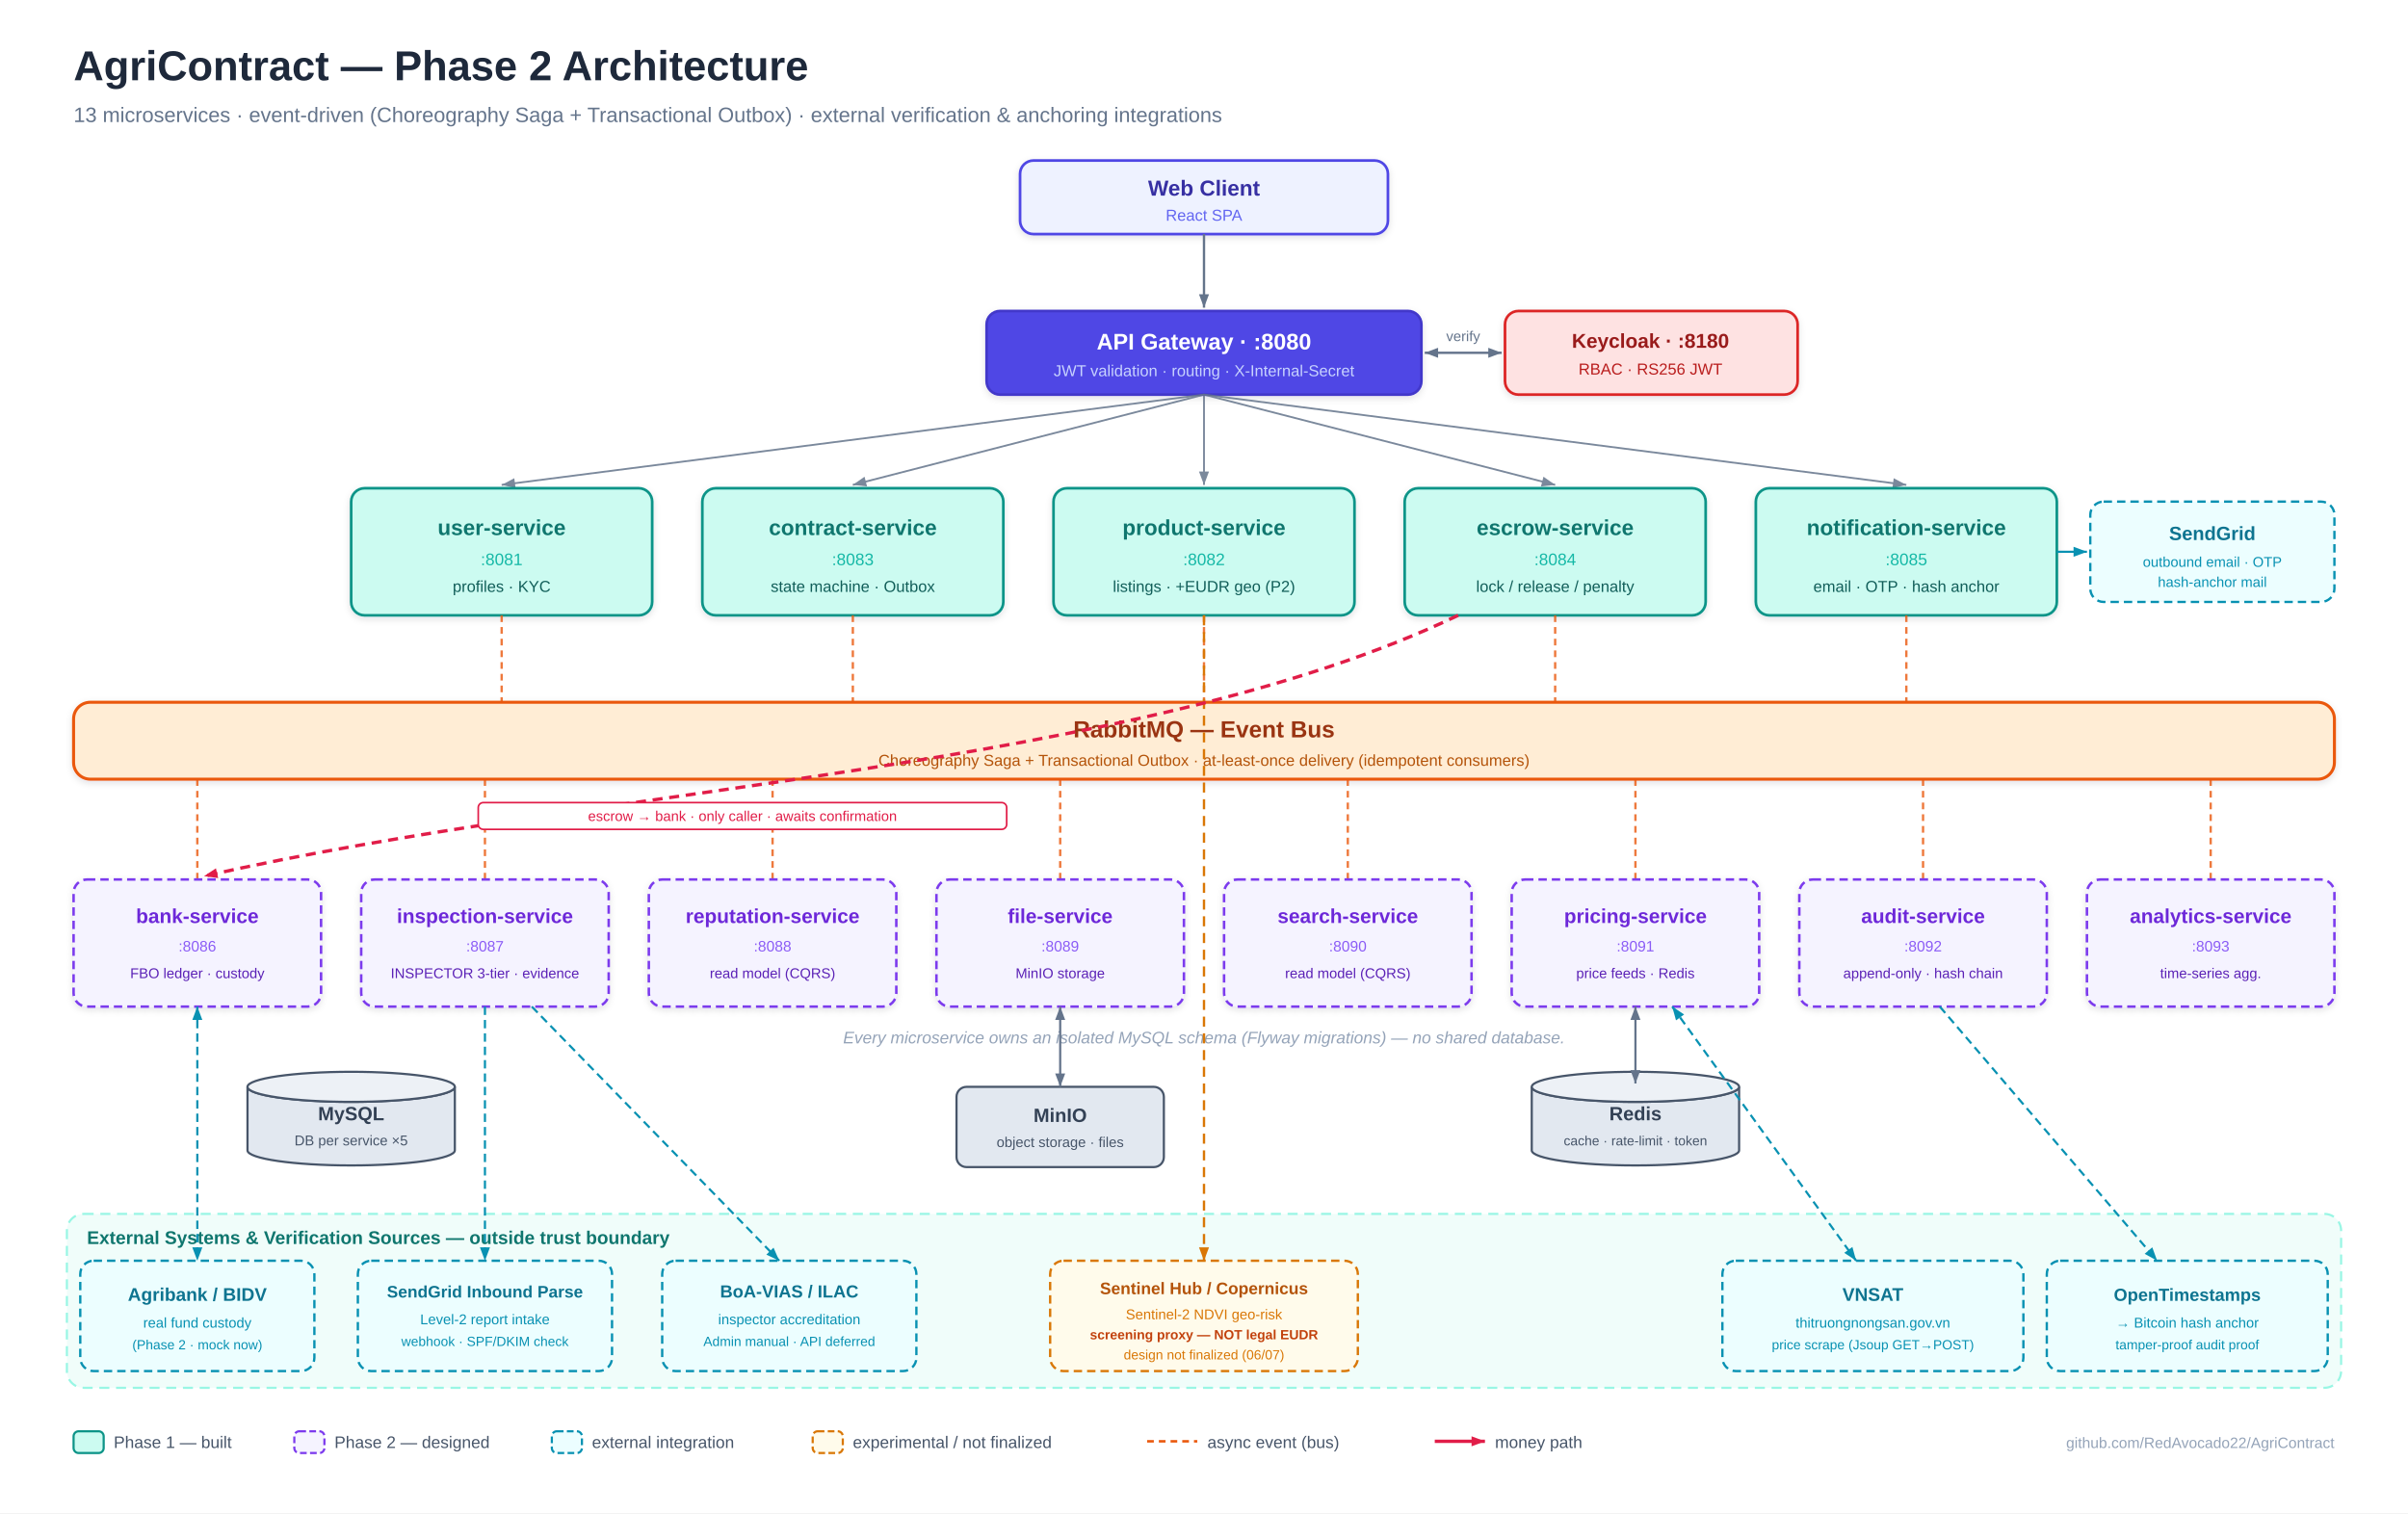
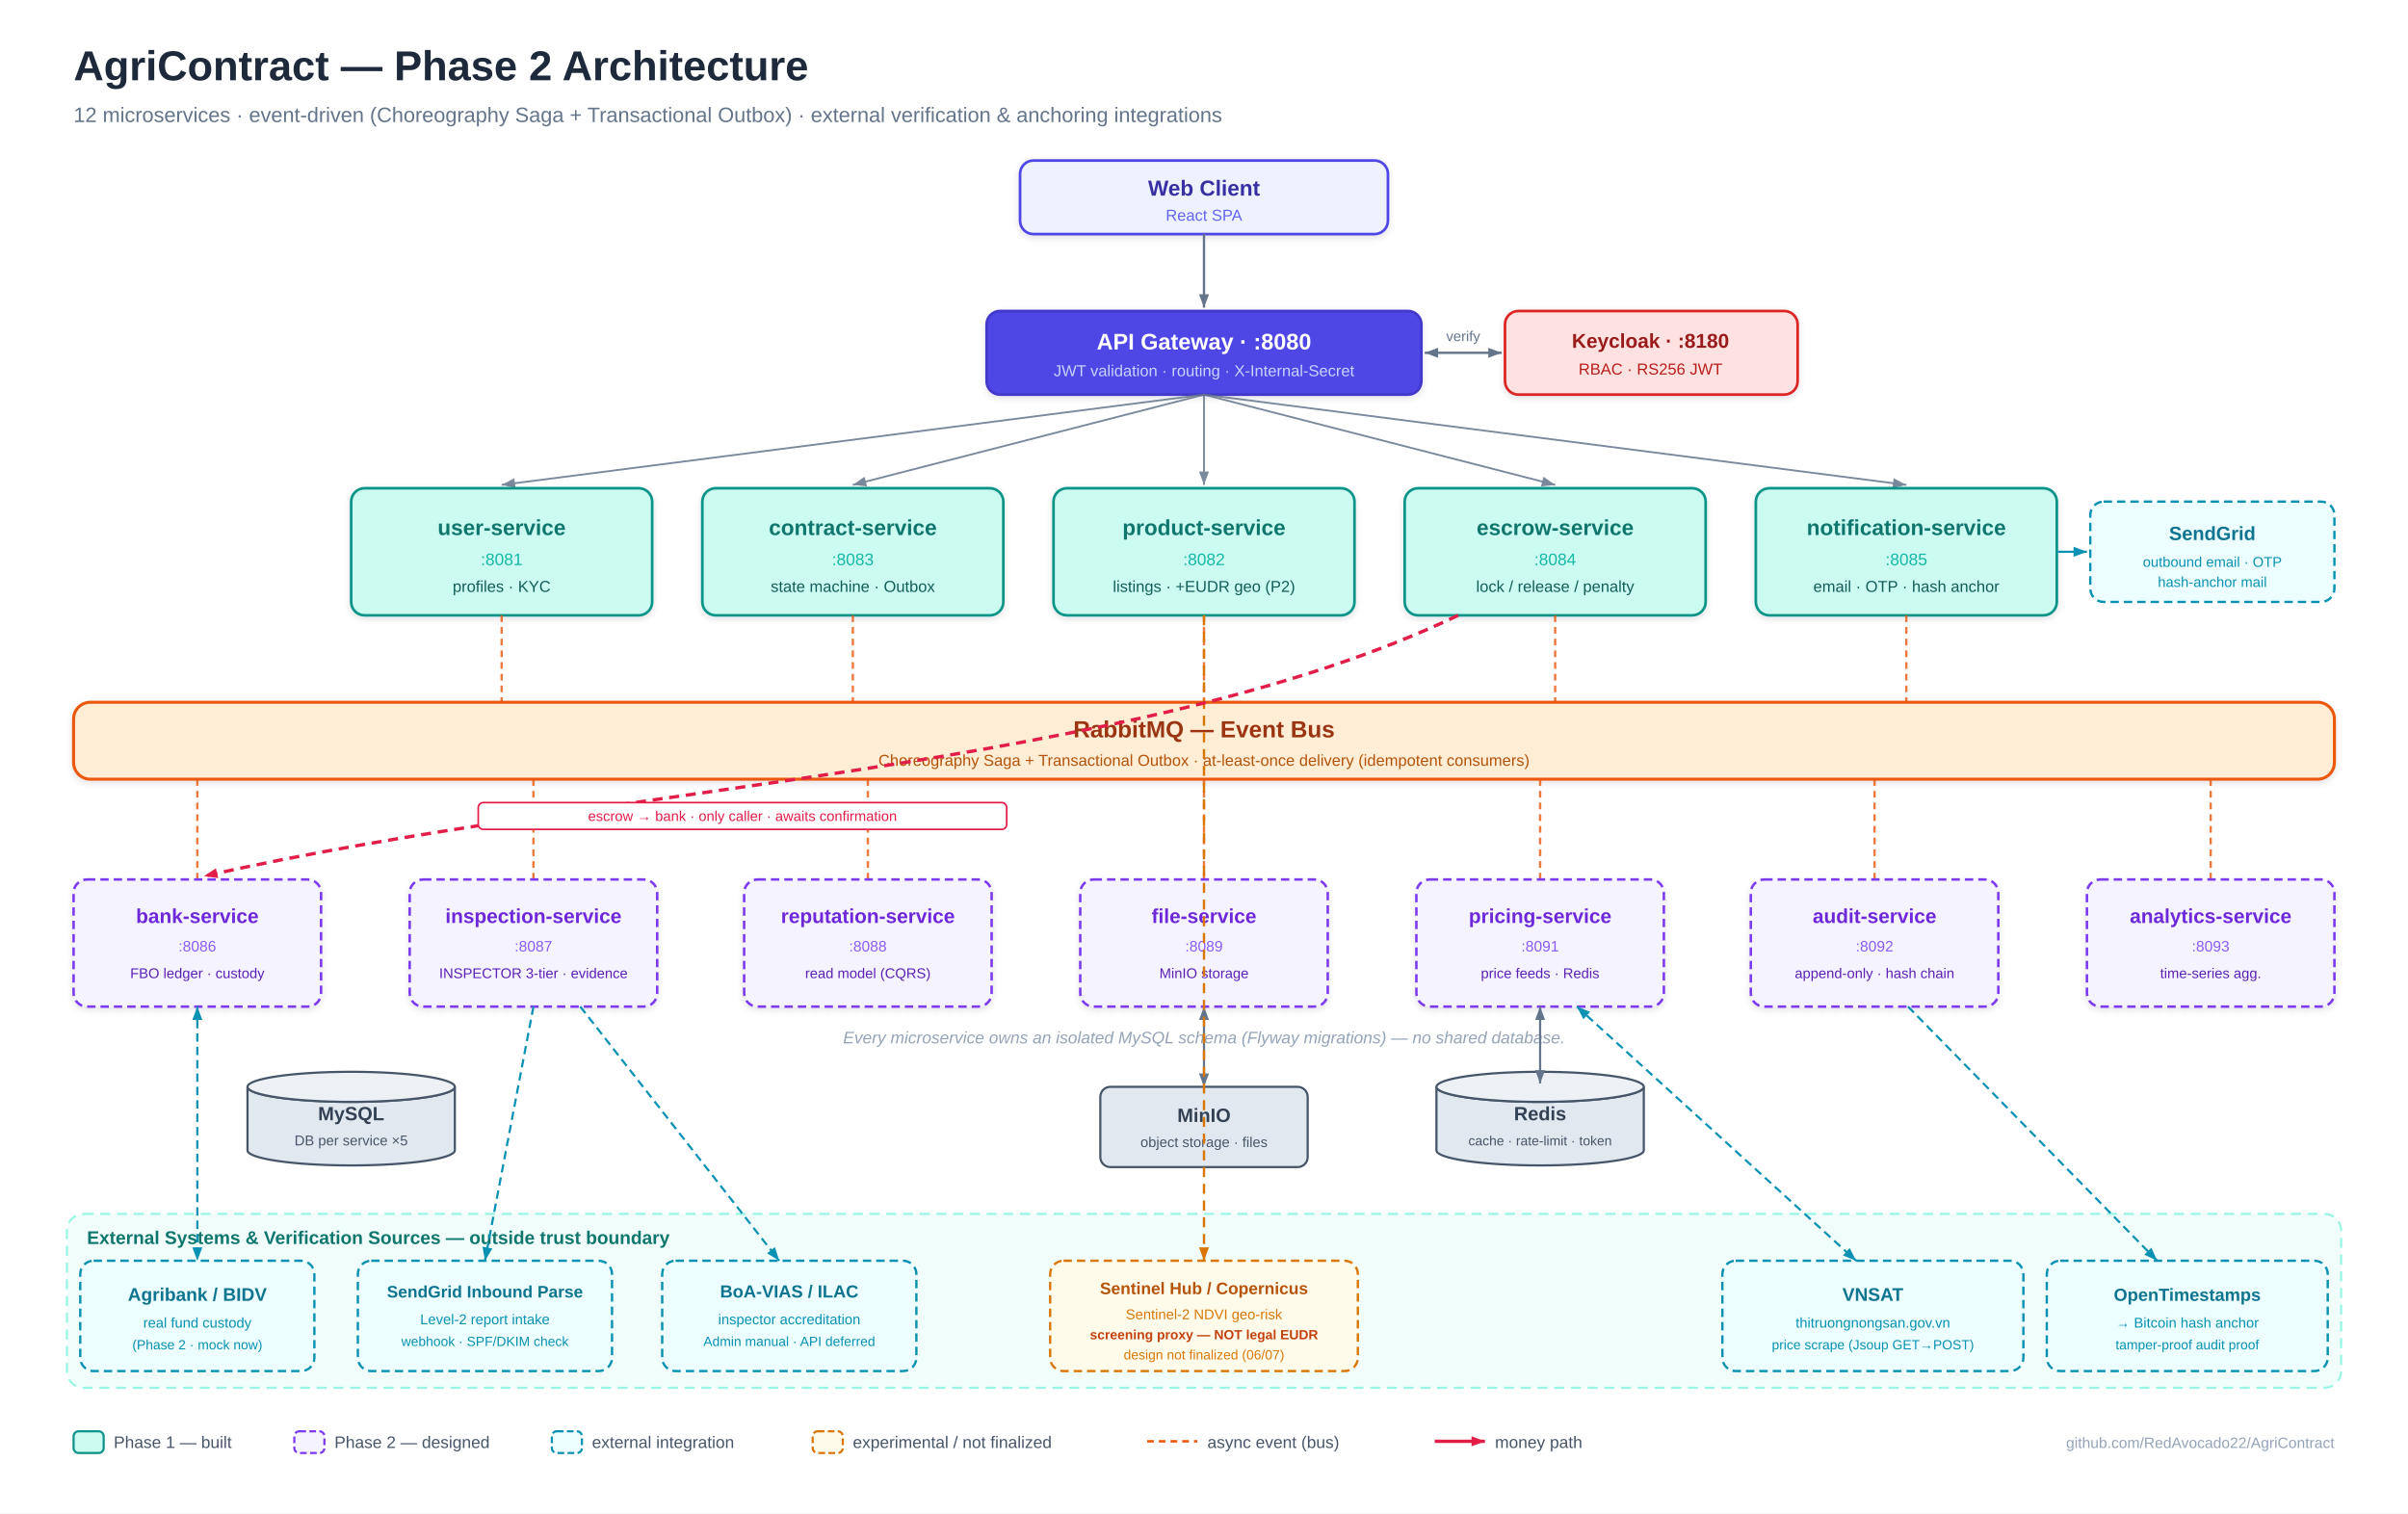
<svg xmlns="http://www.w3.org/2000/svg" viewBox="0 0 1440 905" font-family="'Segoe UI', system-ui, -apple-system, 'Helvetica Neue', Arial, sans-serif">
  <defs>
    <marker id="arrowGray" markerWidth="10" markerHeight="8" refX="8" refY="3" orient="auto" markerUnits="userSpaceOnUse">
      <path d="M0,0 L8,3 L0,6 Z" fill="#64748B" />
    </marker>
    <marker id="arrowGrayS" markerWidth="10" markerHeight="8" refX="0" refY="3" orient="auto" markerUnits="userSpaceOnUse">
      <path d="M8,0 L0,3 L8,6 Z" fill="#64748B" />
    </marker>
    <marker id="arrowRose" markerWidth="11" markerHeight="9" refX="8" refY="3" orient="auto" markerUnits="userSpaceOnUse">
      <path d="M0,0 L8,3 L0,6 Z" fill="#E11D48" />
    </marker>
    <marker id="arrowCyan" markerWidth="10" markerHeight="8" refX="8" refY="3" orient="auto" markerUnits="userSpaceOnUse">
      <path d="M0,0 L8,3 L0,6 Z" fill="#0891B2" />
    </marker>
    <marker id="arrowCyanS" markerWidth="10" markerHeight="8" refX="0" refY="3" orient="auto" markerUnits="userSpaceOnUse">
      <path d="M8,0 L0,3 L8,6 Z" fill="#0891B2" />
    </marker>
    <marker id="arrowAmber" markerWidth="10" markerHeight="8" refX="8" refY="3" orient="auto" markerUnits="userSpaceOnUse">
      <path d="M0,0 L8,3 L0,6 Z" fill="#D97706" />
    </marker>
    <filter id="soft" x="-20%" y="-20%" width="140%" height="140%">
      <feDropShadow dx="0" dy="1.5" stdDeviation="2.2" flood-color="#0F172A" flood-opacity="0.12" />
    </filter>
  </defs>
  <rect x="0" y="0" width="1440" height="905" fill="#FFFFFF" />
  <text x="44" y="48" font-size="25" font-weight="700" fill="#1E293B">AgriContract — Phase 2 Architecture</text>
-   <text x="44" y="73" font-size="12.5" fill="#64748B">13 microservices · event-driven (Choreography Saga + Transactional Outbox) · external verification &amp; anchoring integrations</text>
+   <text x="44" y="73" font-size="12.5" fill="#64748B">12 microservices · event-driven (Choreography Saga + Transactional Outbox) · external verification &amp; anchoring integrations</text>
  <g filter="url(#soft)">
    <rect x="610" y="96" width="220" height="44" rx="8" fill="#EEF2FF" stroke="#4F46E5" stroke-width="1.6" />
  </g>
  <text x="720" y="117" text-anchor="middle" font-size="13" font-weight="700" fill="#3730A3">Web Client</text>
  <text x="720" y="132" text-anchor="middle" font-size="9.5" fill="#6366F1">React SPA</text>
  <g filter="url(#soft)">
    <rect x="590" y="186" width="260" height="50" rx="8" fill="#4F46E5" stroke="#4338CA" stroke-width="1.6" />
  </g>
  <text x="720" y="209" text-anchor="middle" font-size="13.5" font-weight="700" fill="#FFFFFF">API Gateway  ·  :8080</text>
  <text x="720" y="225" text-anchor="middle" font-size="9.5" fill="#C7D2FE">JWT validation · routing · X-Internal-Secret</text>
  <g filter="url(#soft)">
    <rect x="900" y="186" width="175" height="50" rx="8" fill="#FEE2E2" stroke="#DC2626" stroke-width="1.6" />
  </g>
  <text x="987" y="208" text-anchor="middle" font-size="12" font-weight="700" fill="#991B1B">Keycloak  ·  :8180</text>
  <text x="987" y="224" text-anchor="middle" font-size="9.5" fill="#B91C1C">RBAC · RS256 JWT</text>
  <line x1="720" y1="140" x2="720" y2="184" stroke="#64748B" stroke-width="1.4" marker-end="url(#arrowGray)" />
  <line x1="852" y1="211" x2="898" y2="211" stroke="#64748B" stroke-width="1.4" marker-start="url(#arrowGrayS)" marker-end="url(#arrowGray)" />
  <text x="875" y="204" text-anchor="middle" font-size="8.5" fill="#64748B">verify</text>
  <g stroke="#64748B" stroke-width="1.1" opacity="0.85" fill="none">
    <line x1="720" y1="236" x2="300" y2="290" marker-end="url(#arrowGray)" />
    <line x1="720" y1="236" x2="510" y2="290" marker-end="url(#arrowGray)" />
    <line x1="720" y1="236" x2="720" y2="290" marker-end="url(#arrowGray)" />
    <line x1="720" y1="236" x2="930" y2="290" marker-end="url(#arrowGray)" />
    <line x1="720" y1="236" x2="1140" y2="290" marker-end="url(#arrowGray)" />
  </g>
  <g filter="url(#soft)">
    <rect x="210" y="292" width="180" height="76" rx="8" fill="#CCFBF1" stroke="#0D9488" stroke-width="1.6" />
    <rect x="420" y="292" width="180" height="76" rx="8" fill="#CCFBF1" stroke="#0D9488" stroke-width="1.6" />
    <rect x="630" y="292" width="180" height="76" rx="8" fill="#CCFBF1" stroke="#0D9488" stroke-width="1.6" />
    <rect x="840" y="292" width="180" height="76" rx="8" fill="#CCFBF1" stroke="#0D9488" stroke-width="1.6" />
    <rect x="1050" y="292" width="180" height="76" rx="8" fill="#CCFBF1" stroke="#0D9488" stroke-width="1.6" />
  </g>
  <g text-anchor="middle" fill="#0F766E">
    <text x="300" y="320" font-size="13" font-weight="700">user-service</text>
    <text x="300" y="338" font-size="10" fill="#14B8A6">:8081</text>
    <text x="300" y="354" font-size="9.5" fill="#115E59">profiles · KYC</text>
    <text x="510" y="320" font-size="13" font-weight="700">contract-service</text>
    <text x="510" y="338" font-size="10" fill="#14B8A6">:8083</text>
    <text x="510" y="354" font-size="9.5" fill="#115E59">state machine · Outbox</text>
    <text x="720" y="320" font-size="13" font-weight="700">product-service</text>
    <text x="720" y="338" font-size="10" fill="#14B8A6">:8082</text>
    <text x="720" y="354" font-size="9.5" fill="#115E59">listings · +EUDR geo (P2)</text>
    <text x="930" y="320" font-size="13" font-weight="700">escrow-service</text>
    <text x="930" y="338" font-size="10" fill="#14B8A6">:8084</text>
    <text x="930" y="354" font-size="9.5" fill="#115E59">lock / release / penalty</text>
    <text x="1140" y="320" font-size="13" font-weight="700">notification-service</text>
    <text x="1140" y="338" font-size="10" fill="#14B8A6">:8085</text>
    <text x="1140" y="354" font-size="9.5" fill="#115E59">email · OTP · hash anchor</text>
  </g>
  <rect x="1250" y="300" width="146" height="60" rx="8" fill="#ECFEFF" stroke="#0891B2" stroke-width="1.4" stroke-dasharray="5,3" />
  <text x="1323" y="323" text-anchor="middle" font-size="11.5" font-weight="700" fill="#0E7490">SendGrid</text>
  <text x="1323" y="339" text-anchor="middle" font-size="8.5" fill="#0891B2">outbound email · OTP</text>
  <text x="1323" y="351" text-anchor="middle" font-size="8.5" fill="#0891B2">hash-anchor mail</text>
  <line x1="1230" y1="330" x2="1248" y2="330" stroke="#0891B2" stroke-width="1.3" marker-end="url(#arrowCyan)" />
  <g stroke="#EA580C" stroke-width="1.4" stroke-dasharray="4,3" opacity="0.8">
    <line x1="300" y1="368" x2="300" y2="420" />
    <line x1="510" y1="368" x2="510" y2="420" />
    <line x1="720" y1="368" x2="720" y2="420" />
    <line x1="930" y1="368" x2="930" y2="420" />
    <line x1="1140" y1="368" x2="1140" y2="420" />
  </g>
  <g filter="url(#soft)">
    <rect x="44" y="420" width="1352" height="46" rx="10" fill="#FFEDD5" stroke="#EA580C" stroke-width="1.8" />
  </g>
  <text x="720" y="441" text-anchor="middle" font-size="14" font-weight="700" fill="#9A3412">RabbitMQ  —  Event Bus</text>
  <text x="720" y="458" text-anchor="middle" font-size="9.5" fill="#B45309">Choreography Saga + Transactional Outbox · at-least-once delivery (idempotent consumers)</text>
  <g stroke="#EA580C" stroke-width="1.4" stroke-dasharray="4,3" opacity="0.8">
    <line x1="118" y1="466" x2="118" y2="526" />
-     <line x1="290" y1="466" x2="290" y2="526" />
-     <line x1="462" y1="466" x2="462" y2="526" />
-     <line x1="634" y1="466" x2="634" y2="526" />
-     <line x1="806" y1="466" x2="806" y2="526" />
-     <line x1="978" y1="466" x2="978" y2="526" />
-     <line x1="1150" y1="466" x2="1150" y2="526" />
+     <line x1="319" y1="466" x2="319" y2="526" />
+     <line x1="519" y1="466" x2="519" y2="526" />
+     <line x1="720" y1="466" x2="720" y2="526" />
+     <line x1="921" y1="466" x2="921" y2="526" />
+     <line x1="1121" y1="466" x2="1121" y2="526" />
    <line x1="1322" y1="466" x2="1322" y2="526" />
  </g>
  <g filter="url(#soft)">
    <rect x="44" y="526" width="148" height="76" rx="8" fill="#F5F3FF" stroke="#7C3AED" stroke-width="1.5" stroke-dasharray="5,3" />
-     <rect x="216" y="526" width="148" height="76" rx="8" fill="#F5F3FF" stroke="#7C3AED" stroke-width="1.5" stroke-dasharray="5,3" />
-     <rect x="388" y="526" width="148" height="76" rx="8" fill="#F5F3FF" stroke="#7C3AED" stroke-width="1.5" stroke-dasharray="5,3" />
-     <rect x="560" y="526" width="148" height="76" rx="8" fill="#F5F3FF" stroke="#7C3AED" stroke-width="1.5" stroke-dasharray="5,3" />
-     <rect x="732" y="526" width="148" height="76" rx="8" fill="#F5F3FF" stroke="#7C3AED" stroke-width="1.5" stroke-dasharray="5,3" />
-     <rect x="904" y="526" width="148" height="76" rx="8" fill="#F5F3FF" stroke="#7C3AED" stroke-width="1.5" stroke-dasharray="5,3" />
-     <rect x="1076" y="526" width="148" height="76" rx="8" fill="#F5F3FF" stroke="#7C3AED" stroke-width="1.5" stroke-dasharray="5,3" />
+     <rect x="245" y="526" width="148" height="76" rx="8" fill="#F5F3FF" stroke="#7C3AED" stroke-width="1.5" stroke-dasharray="5,3" />
+     <rect x="445" y="526" width="148" height="76" rx="8" fill="#F5F3FF" stroke="#7C3AED" stroke-width="1.5" stroke-dasharray="5,3" />
+     <rect x="646" y="526" width="148" height="76" rx="8" fill="#F5F3FF" stroke="#7C3AED" stroke-width="1.5" stroke-dasharray="5,3" />
+     <rect x="847" y="526" width="148" height="76" rx="8" fill="#F5F3FF" stroke="#7C3AED" stroke-width="1.5" stroke-dasharray="5,3" />
+     <rect x="1047" y="526" width="148" height="76" rx="8" fill="#F5F3FF" stroke="#7C3AED" stroke-width="1.5" stroke-dasharray="5,3" />
    <rect x="1248" y="526" width="148" height="76" rx="8" fill="#F5F3FF" stroke="#7C3AED" stroke-width="1.5" stroke-dasharray="5,3" />
  </g>
  <g text-anchor="middle" fill="#6D28D9">
    <text x="118" y="552" font-size="12" font-weight="700">bank-service</text>
    <text x="118" y="569" font-size="9" fill="#8B5CF6">:8086</text>
    <text x="118" y="585" font-size="8.5" fill="#5B21B6">FBO ledger · custody</text>
-     <text x="290" y="552" font-size="12" font-weight="700">inspection-service</text>
-     <text x="290" y="569" font-size="9" fill="#8B5CF6">:8087</text>
-     <text x="290" y="585" font-size="8.5" fill="#5B21B6">INSPECTOR 3-tier · evidence</text>
-     <text x="462" y="552" font-size="12" font-weight="700">reputation-service</text>
-     <text x="462" y="569" font-size="9" fill="#8B5CF6">:8088</text>
-     <text x="462" y="585" font-size="8.5" fill="#5B21B6">read model (CQRS)</text>
-     <text x="634" y="552" font-size="12" font-weight="700">file-service</text>
-     <text x="634" y="569" font-size="9" fill="#8B5CF6">:8089</text>
-     <text x="634" y="585" font-size="8.5" fill="#5B21B6">MinIO storage</text>
-     <text x="806" y="552" font-size="12" font-weight="700">search-service</text>
-     <text x="806" y="569" font-size="9" fill="#8B5CF6">:8090</text>
-     <text x="806" y="585" font-size="8.5" fill="#5B21B6">read model (CQRS)</text>
-     <text x="978" y="552" font-size="12" font-weight="700">pricing-service</text>
-     <text x="978" y="569" font-size="9" fill="#8B5CF6">:8091</text>
-     <text x="978" y="585" font-size="8.5" fill="#5B21B6">price feeds · Redis</text>
-     <text x="1150" y="552" font-size="12" font-weight="700">audit-service</text>
-     <text x="1150" y="569" font-size="9" fill="#8B5CF6">:8092</text>
-     <text x="1150" y="585" font-size="8.5" fill="#5B21B6">append-only · hash chain</text>
+     <text x="319" y="552" font-size="12" font-weight="700">inspection-service</text>
+     <text x="319" y="569" font-size="9" fill="#8B5CF6">:8087</text>
+     <text x="319" y="585" font-size="8.5" fill="#5B21B6">INSPECTOR 3-tier · evidence</text>
+     <text x="519" y="552" font-size="12" font-weight="700">reputation-service</text>
+     <text x="519" y="569" font-size="9" fill="#8B5CF6">:8088</text>
+     <text x="519" y="585" font-size="8.5" fill="#5B21B6">read model (CQRS)</text>
+     <text x="720" y="552" font-size="12" font-weight="700">file-service</text>
+     <text x="720" y="569" font-size="9" fill="#8B5CF6">:8089</text>
+     <text x="720" y="585" font-size="8.5" fill="#5B21B6">MinIO storage</text>
+     <text x="921" y="552" font-size="12" font-weight="700">pricing-service</text>
+     <text x="921" y="569" font-size="9" fill="#8B5CF6">:8091</text>
+     <text x="921" y="585" font-size="8.5" fill="#5B21B6">price feeds · Redis</text>
+     <text x="1121" y="552" font-size="12" font-weight="700">audit-service</text>
+     <text x="1121" y="569" font-size="9" fill="#8B5CF6">:8092</text>
+     <text x="1121" y="585" font-size="8.5" fill="#5B21B6">append-only · hash chain</text>
    <text x="1322" y="552" font-size="12" font-weight="700">analytics-service</text>
    <text x="1322" y="569" font-size="9" fill="#8B5CF6">:8093</text>
    <text x="1322" y="585" font-size="8.5" fill="#5B21B6">time-series agg.</text>
  </g>
  <text x="720" y="624" text-anchor="middle" font-size="10" font-style="italic" fill="#94A3B8">Every microservice owns an isolated MySQL schema (Flyway migrations) — no shared database.</text>
  <path d="M148,650 a62,9 0 0 0 124,0 v38 a62,9 0 0 1 -124,0 z" fill="#E2E8F0" stroke="#475569" stroke-width="1.3" />
  <ellipse cx="210" cy="650" rx="62" ry="9" fill="#EDF1F6" stroke="#475569" stroke-width="1.3" />
  <text x="210" y="670" text-anchor="middle" font-size="11.5" font-weight="700" fill="#334155">MySQL</text>
  <text x="210" y="685" text-anchor="middle" font-size="8.5" fill="#475569">DB per service ×5</text>
-   <rect x="572" y="650" width="124" height="48" rx="6" fill="#E2E8F0" stroke="#475569" stroke-width="1.3" />
-   <text x="634" y="671" text-anchor="middle" font-size="11.5" font-weight="700" fill="#334155">MinIO</text>
-   <text x="634" y="686" text-anchor="middle" font-size="8.5" fill="#475569">object storage · files</text>
-   <path d="M916,650 a62,9 0 0 0 124,0 v38 a62,9 0 0 1 -124,0 z" fill="#E2E8F0" stroke="#475569" stroke-width="1.3" />
-   <ellipse cx="978" cy="650" rx="62" ry="9" fill="#EDF1F6" stroke="#475569" stroke-width="1.3" />
-   <text x="978" y="670" text-anchor="middle" font-size="11.5" font-weight="700" fill="#334155">Redis</text>
-   <text x="978" y="685" text-anchor="middle" font-size="8" fill="#475569">cache · rate-limit · token</text>
-   <line x1="634" y1="602" x2="634" y2="650" stroke="#64748B" stroke-width="1.3" marker-start="url(#arrowGrayS)" marker-end="url(#arrowGray)" />
-   <line x1="978" y1="602" x2="978" y2="648" stroke="#64748B" stroke-width="1.3" marker-start="url(#arrowGrayS)" marker-end="url(#arrowGray)" />
+   <rect x="658" y="650" width="124" height="48" rx="6" fill="#E2E8F0" stroke="#475569" stroke-width="1.3" />
+   <text x="720" y="671" text-anchor="middle" font-size="11.5" font-weight="700" fill="#334155">MinIO</text>
+   <text x="720" y="686" text-anchor="middle" font-size="8.5" fill="#475569">object storage · files</text>
+   <path d="M859,650 a62,9 0 0 0 124,0 v38 a62,9 0 0 1 -124,0 z" fill="#E2E8F0" stroke="#475569" stroke-width="1.3" />
+   <ellipse cx="921" cy="650" rx="62" ry="9" fill="#EDF1F6" stroke="#475569" stroke-width="1.3" />
+   <text x="921" y="670" text-anchor="middle" font-size="11.5" font-weight="700" fill="#334155">Redis</text>
+   <text x="921" y="685" text-anchor="middle" font-size="8" fill="#475569">cache · rate-limit · token</text>
+   <line x1="720" y1="602" x2="720" y2="650" stroke="#64748B" stroke-width="1.3" marker-start="url(#arrowGrayS)" marker-end="url(#arrowGray)" />
+   <line x1="921" y1="602" x2="921" y2="648" stroke="#64748B" stroke-width="1.3" marker-start="url(#arrowGrayS)" marker-end="url(#arrowGray)" />
  <rect x="40" y="726" width="1360" height="104" rx="10" fill="#F0FDFA" stroke="#99F6E4" stroke-width="1.3" stroke-dasharray="6,4" />
  <text x="52" y="744" font-size="11" font-weight="700" fill="#0F766E">External Systems &amp; Verification Sources — outside trust boundary</text>
  <rect x="48" y="754" width="140" height="66" rx="8" fill="#ECFEFF" stroke="#0891B2" stroke-width="1.4" stroke-dasharray="5,3" />
  <text x="118" y="778" text-anchor="middle" font-size="11" font-weight="700" fill="#0E7490">Agribank / BIDV</text>
  <text x="118" y="794" text-anchor="middle" font-size="8.5" fill="#0891B2">real fund custody</text>
  <text x="118" y="807" text-anchor="middle" font-size="8" fill="#0891B2">(Phase 2 · mock now)</text>
  <rect x="214" y="754" width="152" height="66" rx="8" fill="#ECFEFF" stroke="#0891B2" stroke-width="1.4" stroke-dasharray="5,3" />
  <text x="290" y="776" text-anchor="middle" font-size="10" font-weight="700" fill="#0E7490">SendGrid Inbound Parse</text>
  <text x="290" y="792" text-anchor="middle" font-size="8.5" fill="#0891B2">Level-2 report intake</text>
  <text x="290" y="805" text-anchor="middle" font-size="8" fill="#0891B2">webhook · SPF/DKIM check</text>
  <rect x="396" y="754" width="152" height="66" rx="8" fill="#ECFEFF" stroke="#0891B2" stroke-width="1.4" stroke-dasharray="5,3" />
  <text x="472" y="776" text-anchor="middle" font-size="10.5" font-weight="700" fill="#0E7490">BoA-VIAS / ILAC</text>
  <text x="472" y="792" text-anchor="middle" font-size="8.5" fill="#0891B2">inspector accreditation</text>
  <text x="472" y="805" text-anchor="middle" font-size="8" fill="#0891B2">Admin manual · API deferred</text>
  <rect x="628" y="754" width="184" height="66" rx="8" fill="#FFFBEB" stroke="#D97706" stroke-width="1.4" stroke-dasharray="5,3" />
  <text x="720" y="774" text-anchor="middle" font-size="10" font-weight="700" fill="#B45309">Sentinel Hub / Copernicus</text>
  <text x="720" y="789" text-anchor="middle" font-size="8.5" fill="#D97706">Sentinel-2 NDVI geo-risk</text>
  <text x="720" y="801" text-anchor="middle" font-size="8" font-weight="700" fill="#C2410C">screening proxy — NOT legal EUDR</text>
  <text x="720" y="813" text-anchor="middle" font-size="8" fill="#D97706">design not finalized (06/07)</text>
  <rect x="1030" y="754" width="180" height="66" rx="8" fill="#ECFEFF" stroke="#0891B2" stroke-width="1.4" stroke-dasharray="5,3" />
  <text x="1120" y="778" text-anchor="middle" font-size="11" font-weight="700" fill="#0E7490">VNSAT</text>
  <text x="1120" y="794" text-anchor="middle" font-size="8.5" fill="#0891B2">thitruongnongsan.gov.vn</text>
  <text x="1120" y="807" text-anchor="middle" font-size="8" fill="#0891B2">price scrape (Jsoup GET→POST)</text>
  <rect x="1224" y="754" width="168" height="66" rx="8" fill="#ECFEFF" stroke="#0891B2" stroke-width="1.4" stroke-dasharray="5,3" />
  <text x="1308" y="778" text-anchor="middle" font-size="10.5" font-weight="700" fill="#0E7490">OpenTimestamps</text>
  <text x="1308" y="794" text-anchor="middle" font-size="8.5" fill="#0891B2">→ Bitcoin hash anchor</text>
  <text x="1308" y="807" text-anchor="middle" font-size="8" fill="#0891B2">tamper-proof audit proof</text>
  <line x1="118" y1="602" x2="118" y2="754" stroke="#0891B2" stroke-width="1.3" stroke-dasharray="5,3" marker-start="url(#arrowCyanS)" marker-end="url(#arrowCyan)" />
-   <line x1="290" y1="602" x2="290" y2="754" stroke="#0891B2" stroke-width="1.3" stroke-dasharray="5,3" marker-end="url(#arrowCyan)" />
-   <line x1="318" y1="602" x2="466" y2="754" stroke="#0891B2" stroke-width="1.3" stroke-dasharray="5,3" marker-end="url(#arrowCyan)" />
+   <line x1="319" y1="602" x2="290" y2="754" stroke="#0891B2" stroke-width="1.3" stroke-dasharray="5,3" marker-end="url(#arrowCyan)" />
+   <line x1="347" y1="602" x2="466" y2="754" stroke="#0891B2" stroke-width="1.3" stroke-dasharray="5,3" marker-end="url(#arrowCyan)" />
  <line x1="720" y1="368" x2="720" y2="754" stroke="#D97706" stroke-width="1.4" stroke-dasharray="6,4" marker-end="url(#arrowAmber)" />
-   <line x1="1000" y1="602" x2="1110" y2="754" stroke="#0891B2" stroke-width="1.3" stroke-dasharray="5,3" marker-start="url(#arrowCyanS)" marker-end="url(#arrowCyan)" />
-   <line x1="1160" y1="602" x2="1290" y2="754" stroke="#0891B2" stroke-width="1.3" stroke-dasharray="5,3" marker-end="url(#arrowCyan)" />
+   <line x1="943" y1="602" x2="1110" y2="754" stroke="#0891B2" stroke-width="1.3" stroke-dasharray="5,3" marker-start="url(#arrowCyanS)" marker-end="url(#arrowCyan)" />
+   <line x1="1141" y1="602" x2="1290" y2="754" stroke="#0891B2" stroke-width="1.3" stroke-dasharray="5,3" marker-end="url(#arrowCyan)" />
  <path d="M872,368 C 680,460 360,470 122,524" fill="none" stroke="#E11D48" stroke-width="2" stroke-dasharray="6,4" marker-end="url(#arrowRose)" />
  <rect x="286" y="480" width="316" height="16" rx="3" fill="#FFFFFF" stroke="#E11D48" stroke-width="1" />
  <text x="444" y="491" text-anchor="middle" font-size="8.5" fill="#E11D48">escrow → bank · only caller · awaits confirmation</text>
  <g font-size="10" fill="#475569">
    <rect x="44" y="856" width="18" height="13" rx="3" fill="#CCFBF1" stroke="#0D9488" stroke-width="1.3" />
    <text x="68" y="866">Phase 1 — built</text>
    <rect x="176" y="856" width="18" height="13" rx="3" fill="#F5F3FF" stroke="#7C3AED" stroke-width="1.3" stroke-dasharray="4,2" />
    <text x="200" y="866">Phase 2 — designed</text>
    <rect x="330" y="856" width="18" height="13" rx="3" fill="#ECFEFF" stroke="#0891B2" stroke-width="1.3" stroke-dasharray="4,2" />
    <text x="354" y="866">external integration</text>
    <rect x="486" y="856" width="18" height="13" rx="3" fill="#FFFBEB" stroke="#D97706" stroke-width="1.3" stroke-dasharray="4,2" />
    <text x="510" y="866">experimental / not finalized</text>
    <line x1="686" y1="862" x2="716" y2="862" stroke="#EA580C" stroke-width="1.5" stroke-dasharray="4,3" />
    <text x="722" y="866">async event (bus)</text>
    <line x1="858" y1="862" x2="888" y2="862" stroke="#E11D48" stroke-width="2" marker-end="url(#arrowRose)" />
    <text x="894" y="866">money path</text>
  </g>
  <text x="1396" y="866" text-anchor="end" font-size="9" fill="#94A3B8">github.com/RedAvocado22/AgriContract</text>
</svg>
